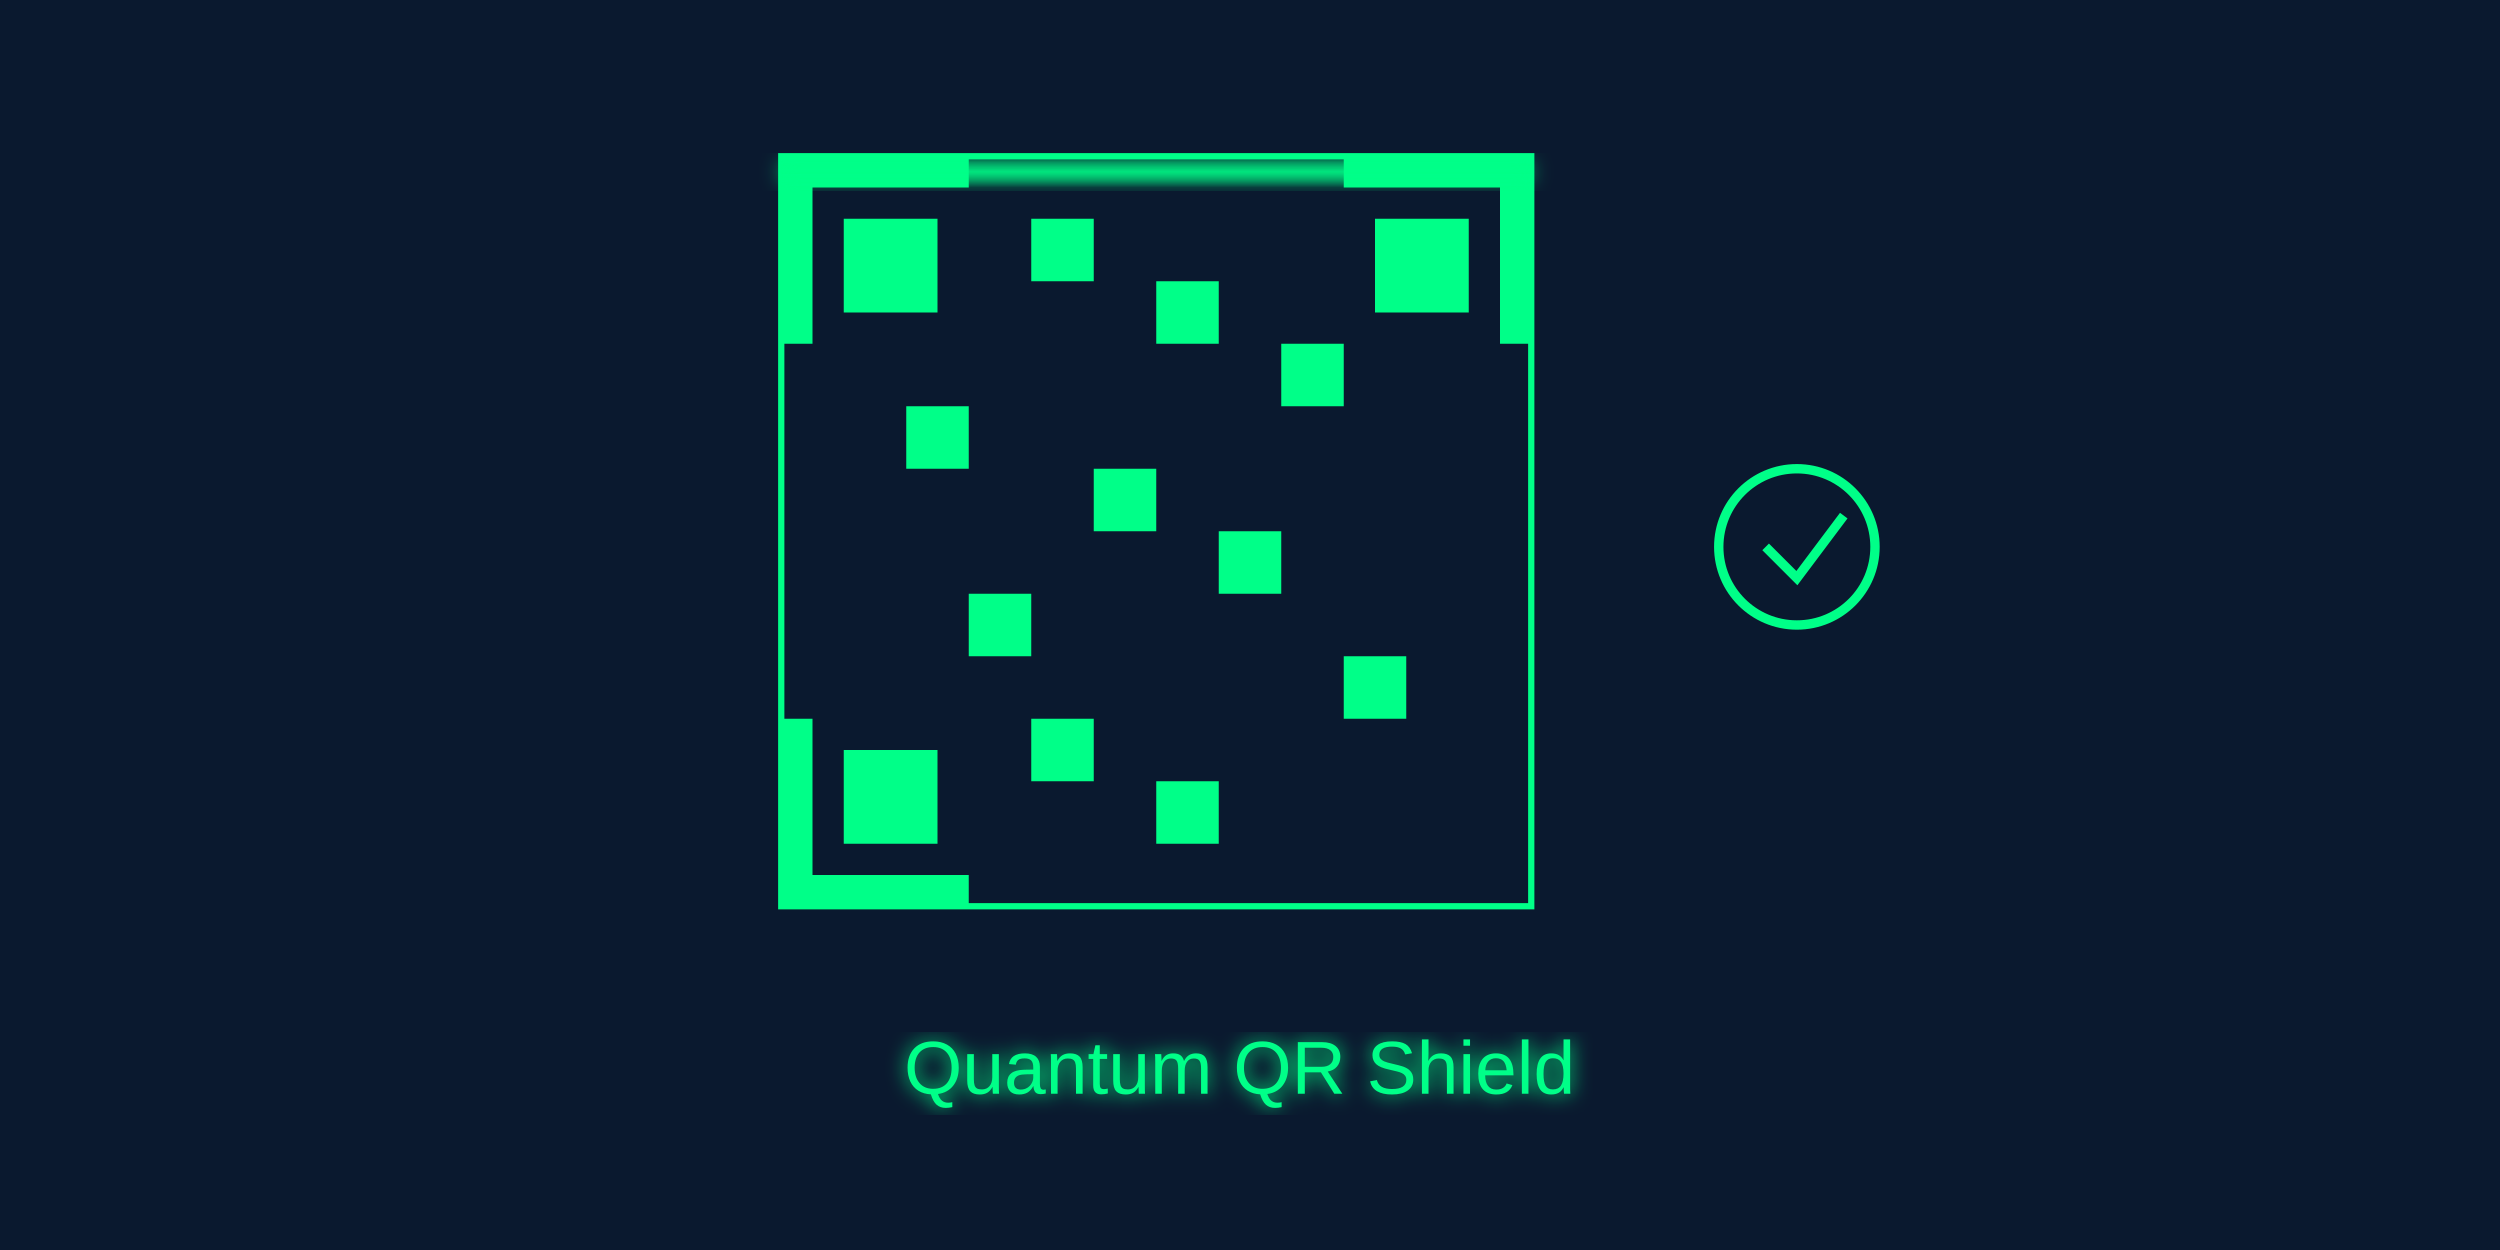
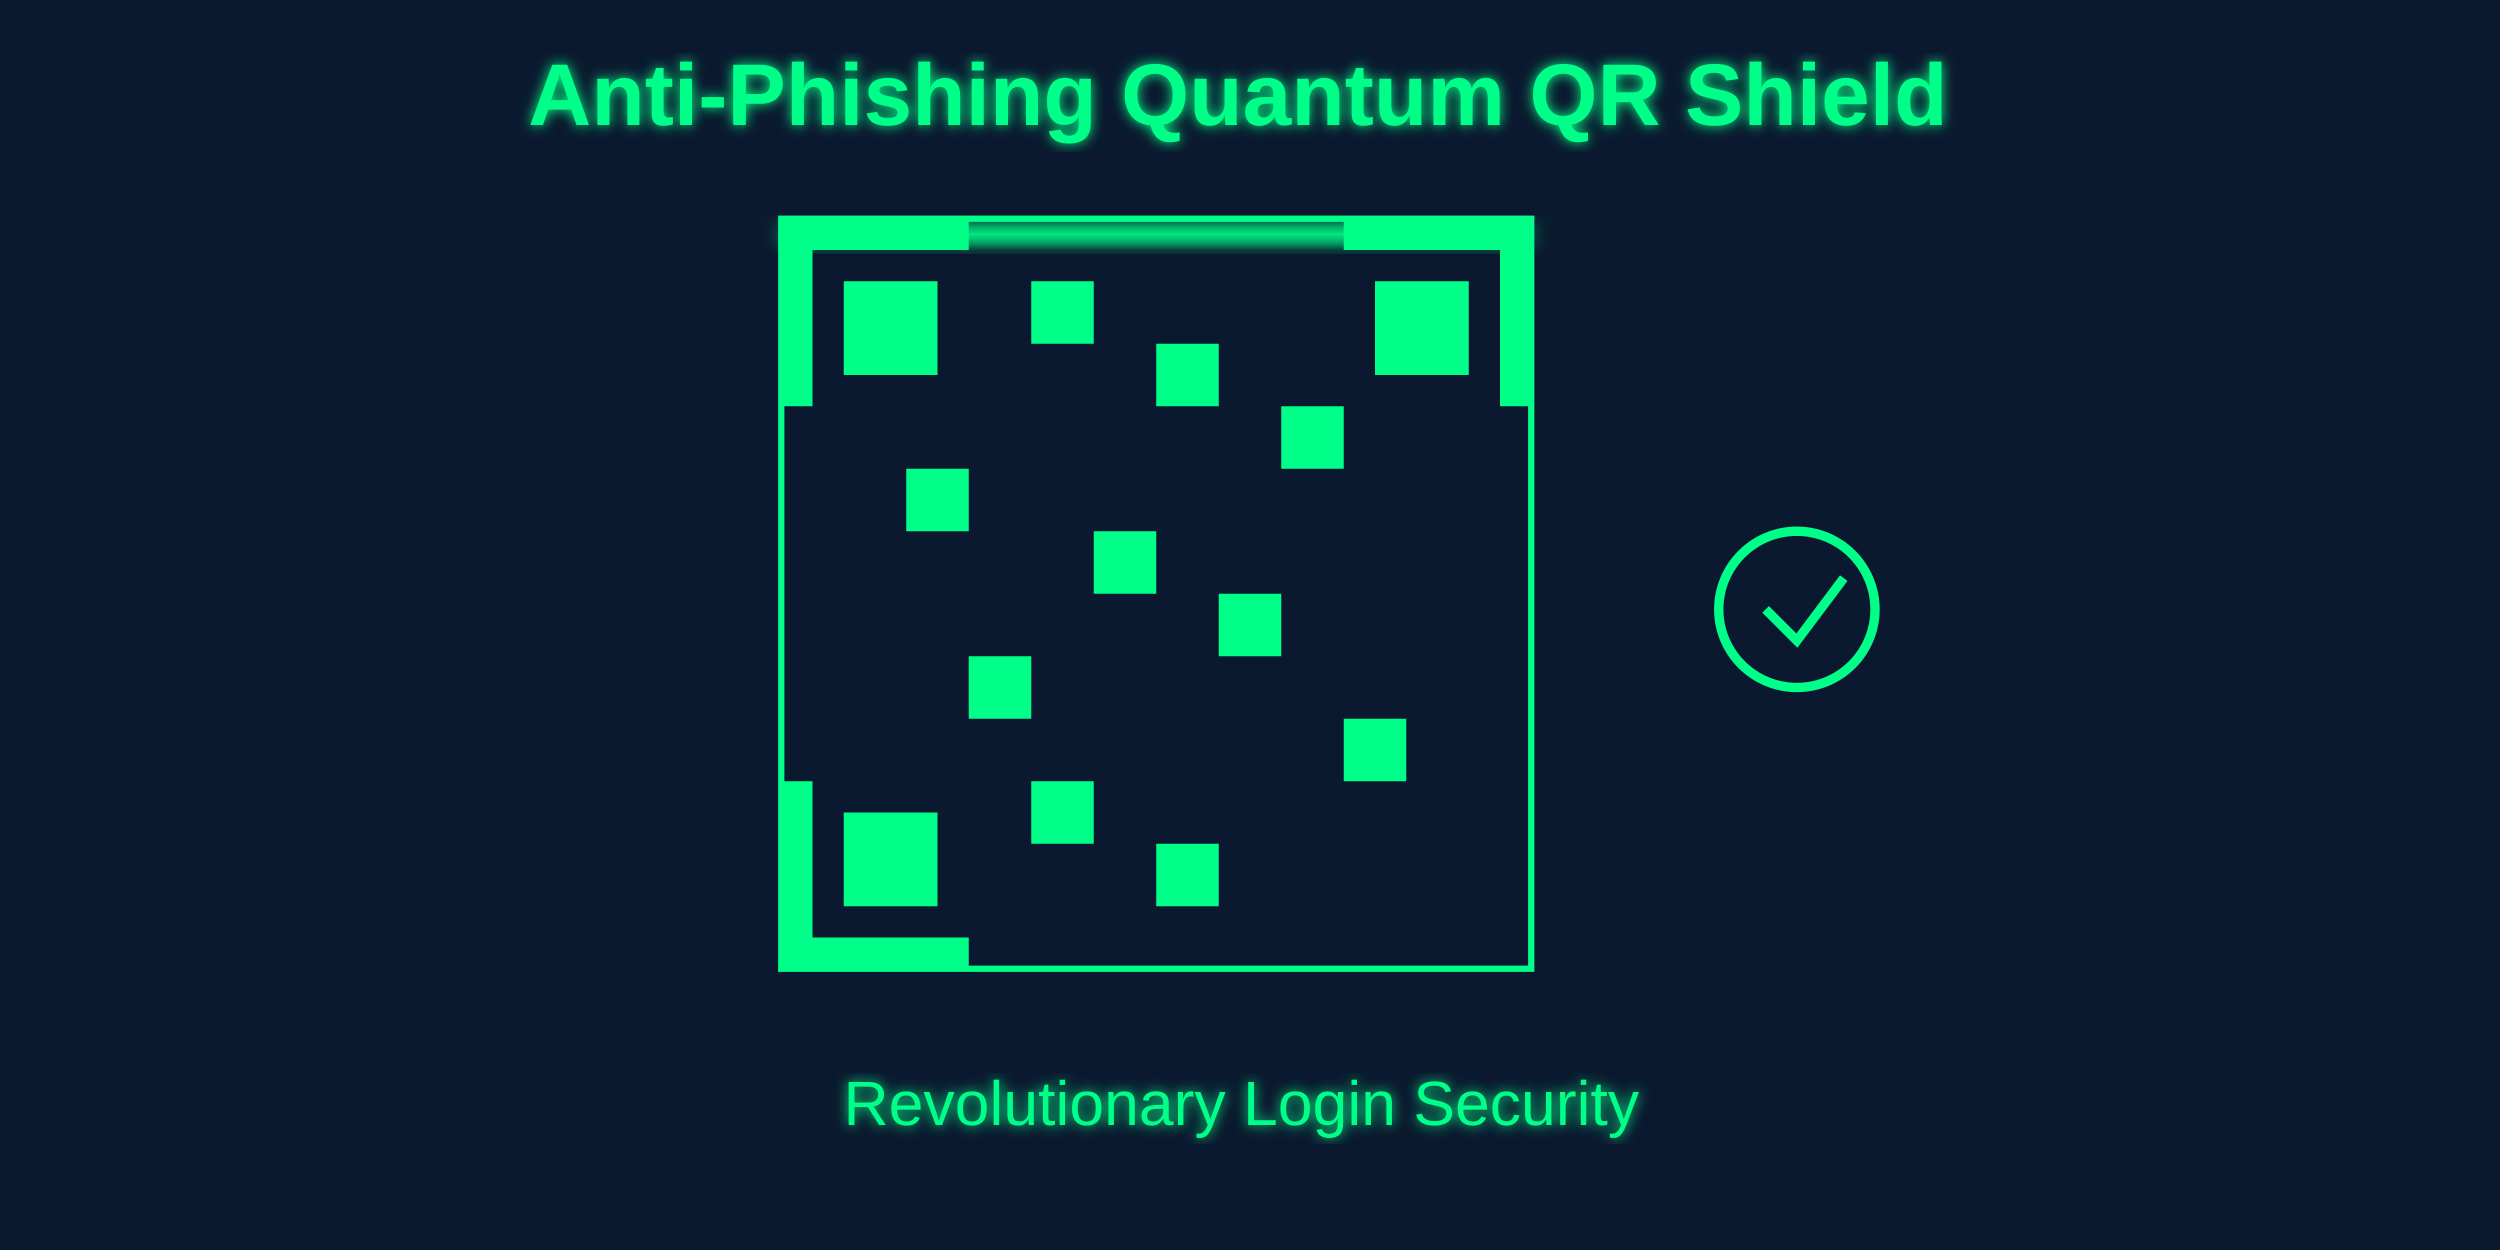
<svg xmlns="http://www.w3.org/2000/svg" viewBox="0 0 800 400">
  <defs>
    <linearGradient id="scannerGradient" x1="0%" y1="0%" x2="0%" y2="100%">
      <stop offset="0%" style="stop-color:rgba(0,255,136,0)" />
      <stop offset="50%" style="stop-color:rgba(0,255,136,0.8)" />
      <stop offset="100%" style="stop-color:rgba(0,255,136,0)" />
    </linearGradient>
    <filter id="scanGlow">
      <feGaussianBlur stdDeviation="3" result="blur" />
      <feComposite in="SourceGraphic" in2="blur" operator="over" />
    </filter>
+     <filter id="textGlow">
+       <feGaussianBlur stdDeviation="2" result="blur" />
+       <feComposite in="SourceGraphic" in2="blur" operator="over" />
+     </filter>
  </defs>
  <rect width="800" height="400" fill="#0a192f" />
-   <g transform="translate(250, 50)">
+   <text x="400" y="40" font-family="Arial" font-size="28" font-weight="bold" fill="#00ff88" text-anchor="middle" filter="url(#textGlow)">
+     Anti-Phishing Quantum QR Shield
+     <animate attributeName="opacity" values="0.8;1;0.8" dur="2s" repeatCount="indefinite" />
+   </text>
+   <g transform="translate(250, 70)">
    <path d="M0,0 h60 v10 h-50 v50 h-10 z" fill="#00ff88" />
    <rect x="20" y="20" width="30" height="30" fill="#00ff88" />
    <path d="M240,0 h-60 v10 h50 v50 h10 z" fill="#00ff88" />
    <rect x="190" y="20" width="30" height="30" fill="#00ff88" />
    <path d="M0,240 h60 v-10 h-50 v-50 h-10 z" fill="#00ff88" />
    <rect x="20" y="190" width="30" height="30" fill="#00ff88" />
    <g fill="#00ff88">
      <rect x="80" y="20" width="20" height="20" />
      <rect x="120" y="40" width="20" height="20" />
      <rect x="160" y="60" width="20" height="20" />
      <rect x="40" y="80" width="20" height="20" />
      <rect x="100" y="100" width="20" height="20" />
      <rect x="140" y="120" width="20" height="20" />
      <rect x="60" y="140" width="20" height="20" />
      <rect x="180" y="160" width="20" height="20" />
      <rect x="80" y="180" width="20" height="20" />
      <rect x="120" y="200" width="20" height="20" />
    </g>
  </g>
-   <rect x="250" y="50" width="240" height="240" fill="none" stroke="#00ff88" stroke-width="2" />
-   <rect x="250" y="50" width="240" height="10" fill="url(#scannerGradient)" filter="url(#scanGlow)">
-     <animate attributeName="y" values="50;280;50" dur="3s" repeatCount="indefinite" />
+   <rect x="250" y="70" width="240" height="240" fill="none" stroke="#00ff88" stroke-width="2" />
+   <rect x="250" y="70" width="240" height="10" fill="url(#scannerGradient)" filter="url(#scanGlow)">
+     <animate attributeName="y" values="70;300;70" dur="3s" repeatCount="indefinite" />
  </rect>
-   <g transform="translate(550, 150)">
+   <g transform="translate(550, 170)">
    <circle cx="25" cy="25" r="25" fill="none" stroke="#00ff88" stroke-width="3">
      <animate attributeName="stroke-dasharray" values="0,157;157,0" dur="1s" repeatCount="indefinite" />
    </circle>
    <path d="M15,25 L25,35 L40,15" stroke="#00ff88" stroke-width="3" fill="none">
      <animate attributeName="stroke-dasharray" values="0,40;40,0" dur="1s" repeatCount="indefinite" />
    </path>
  </g>
-   <text x="400" y="350" font-family="Arial" font-size="24" fill="#00ff88" text-anchor="middle" filter="url(#scanGlow)">
-     Quantum QR Shield
+   <text x="400" y="360" font-family="Arial" font-size="20" fill="#00ff88" text-anchor="middle" filter="url(#textGlow)">
+     Revolutionary Login Security
    <animate attributeName="opacity" values="0.7;1;0.7" dur="2s" repeatCount="indefinite" />
  </text>
</svg>
